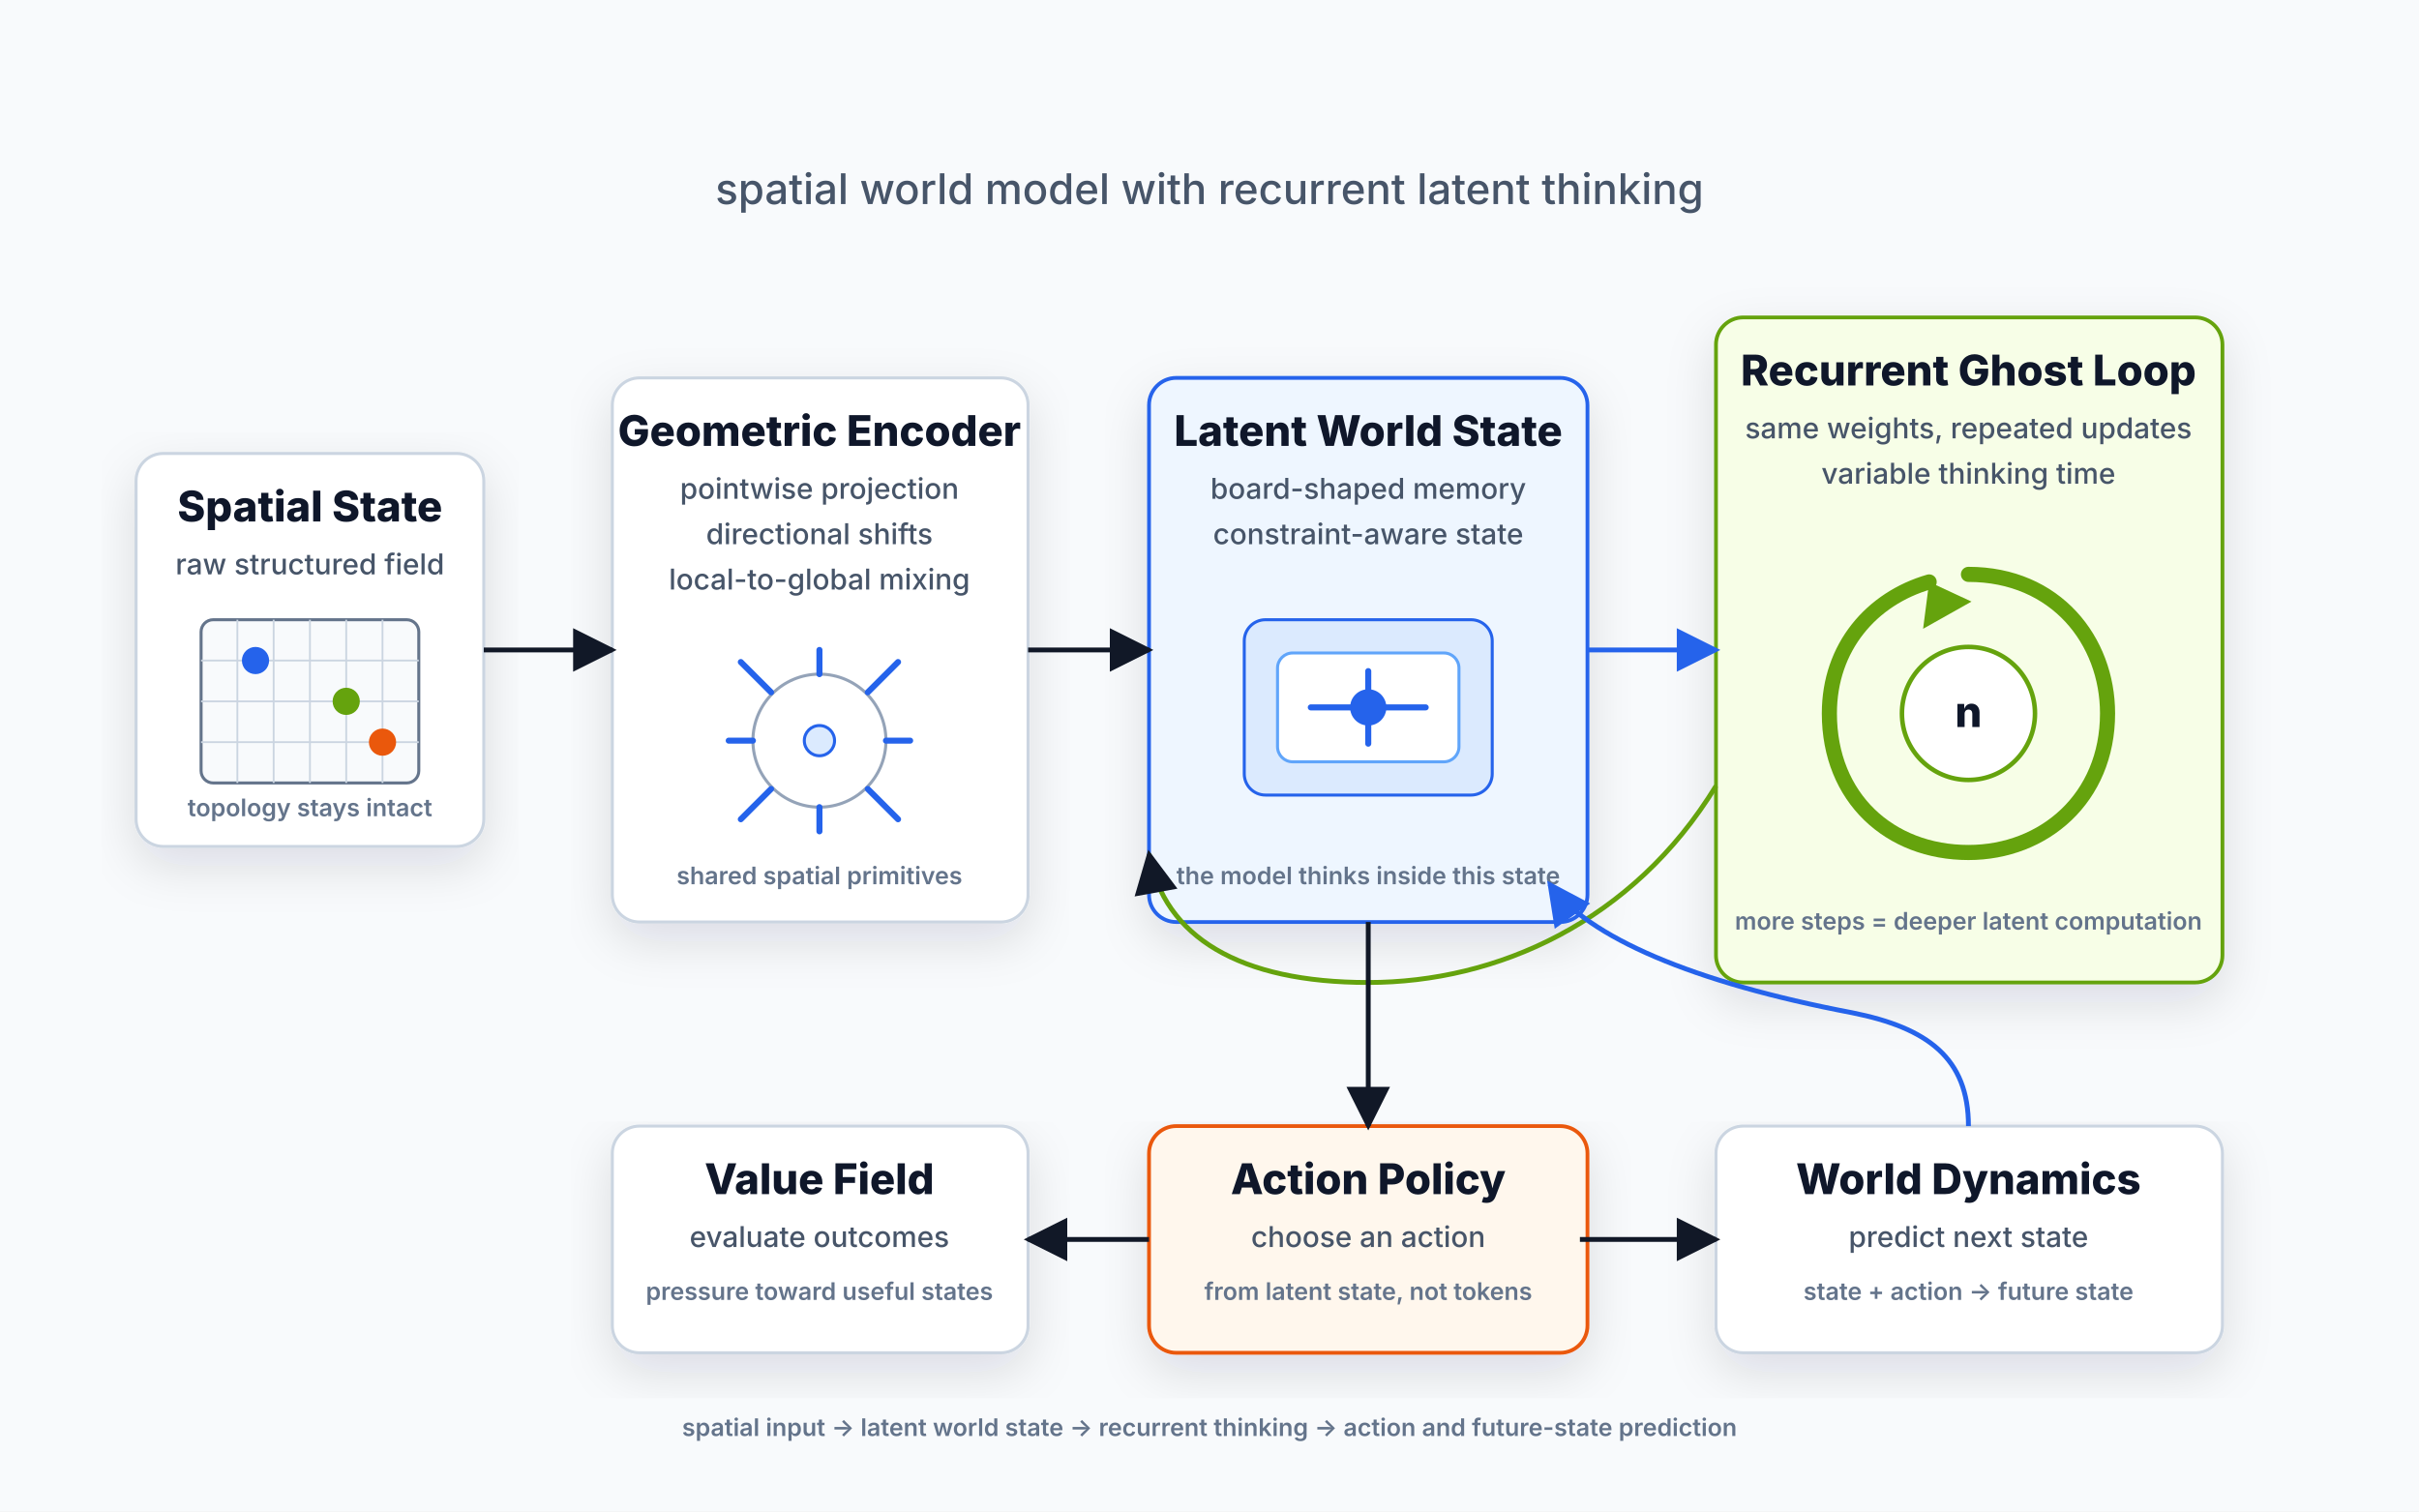
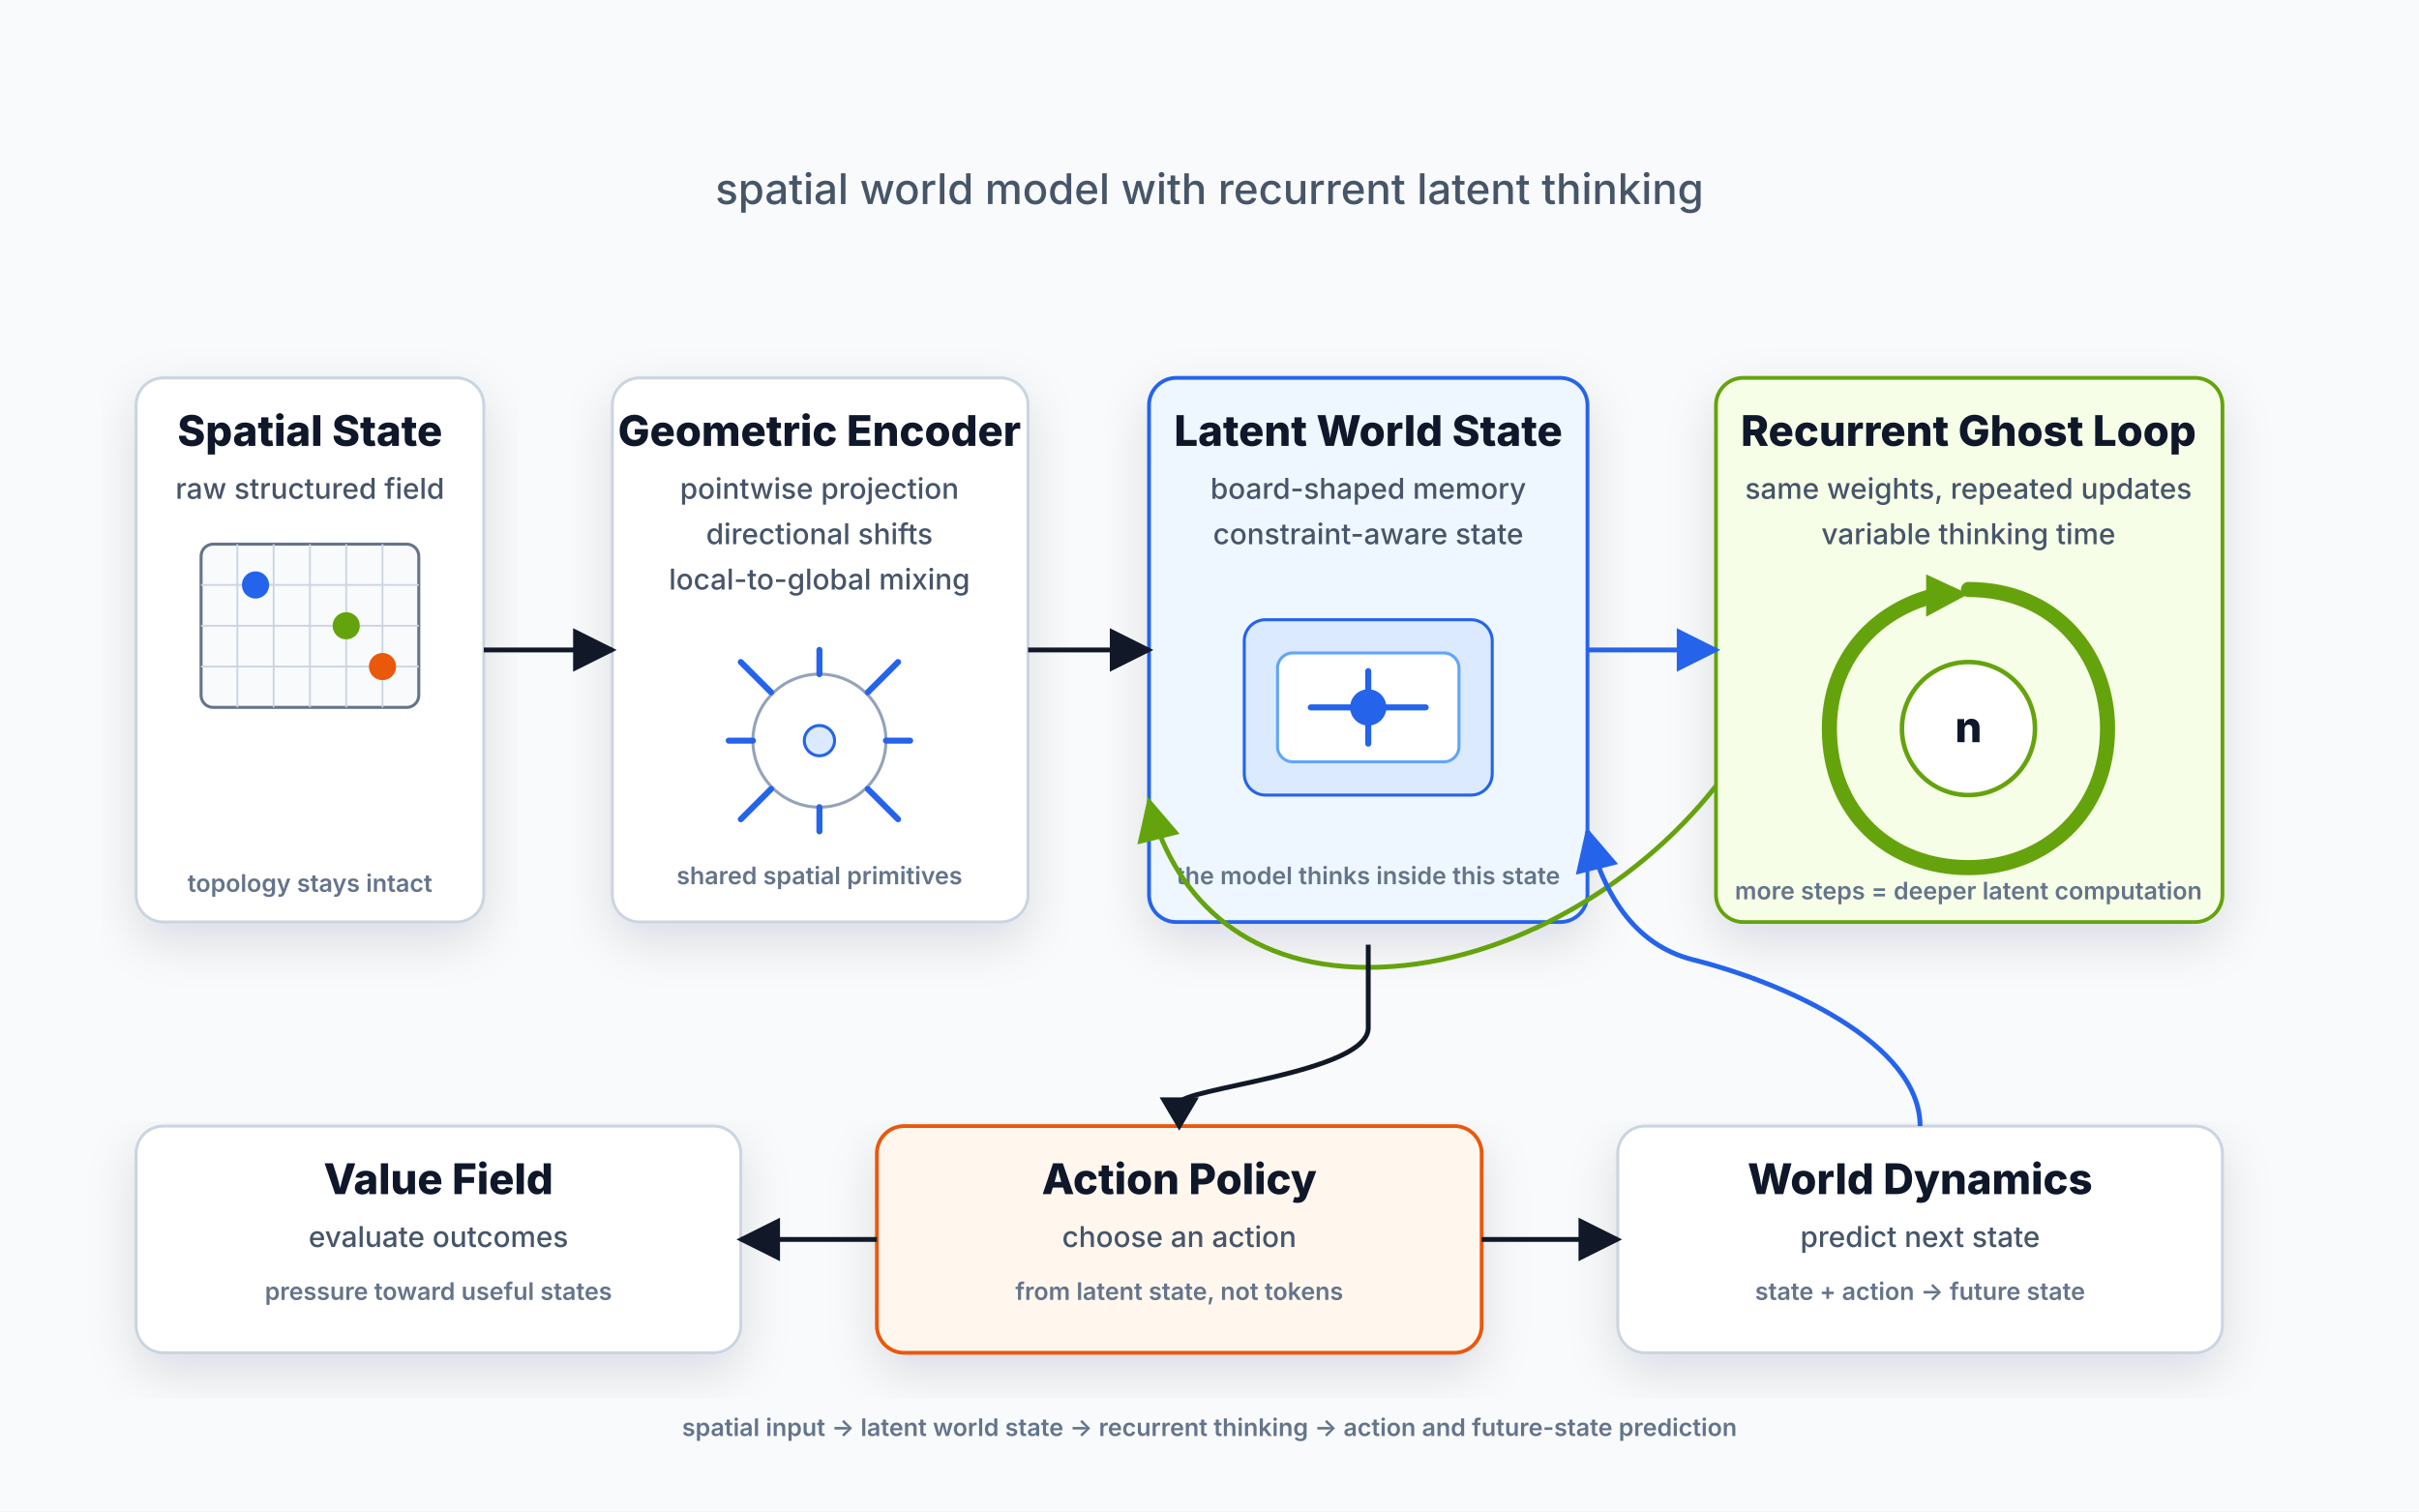
<svg xmlns="http://www.w3.org/2000/svg" width="1600" height="1000" viewBox="0 0 1600 1000" role="img" aria-labelledby="title desc">
  <defs>
    <marker id="arrow" viewBox="0 0 10 10" refX="9" refY="5" markerWidth="9" markerHeight="9" orient="auto-start-reverse">
      <path d="M 0 0 L 10 5 L 0 10 z" fill="#111827" />
    </marker>
    <marker id="arrow-accent" viewBox="0 0 10 10" refX="9" refY="5" markerWidth="9" markerHeight="9" orient="auto-start-reverse">
      <path d="M 0 0 L 10 5 L 0 10 z" fill="#2563eb" />
+     </marker>
+     <marker id="arrow-loop" viewBox="0 0 10 10" refX="9" refY="5" markerWidth="9" markerHeight="9" orient="auto-start-reverse">
+       <path d="M 0 0 L 10 5 L 0 10 z" fill="#65a30d" />
    </marker>
    <filter id="soft-shadow" x="-10%" y="-10%" width="120%" height="130%">
      <feDropShadow dx="0" dy="12" stdDeviation="16" flood-color="#0f172a" flood-opacity="0.12" />
    </filter>
    <style>
      .bg { fill: #f8fafc; }
      .panel { fill: #ffffff; stroke: #cbd5e1; stroke-width: 2; filter: url(#soft-shadow); }
      .panel-strong { fill: #eef6ff; stroke: #2563eb; stroke-width: 2.5; filter: url(#soft-shadow); }
      .panel-loop { fill: #f7fee7; stroke: #65a30d; stroke-width: 2.5; filter: url(#soft-shadow); }
      .panel-output { fill: #fff7ed; stroke: #ea580c; stroke-width: 2.5; filter: url(#soft-shadow); }
      .title { font-family: Inter, ui-sans-serif, system-ui, -apple-system, BlinkMacSystemFont, "Segoe UI", sans-serif; font-size: 76px; font-weight: 800; fill: #020617; letter-spacing: 0; }
      .subtitle { font-family: Inter, ui-sans-serif, system-ui, -apple-system, BlinkMacSystemFont, "Segoe UI", sans-serif; font-size: 28px; font-weight: 500; fill: #475569; letter-spacing: 0; }
      .label { font-family: Inter, ui-sans-serif, system-ui, -apple-system, BlinkMacSystemFont, "Segoe UI", sans-serif; font-size: 28px; font-weight: 760; fill: #0f172a; letter-spacing: 0; }
      .small { font-family: Inter, ui-sans-serif, system-ui, -apple-system, BlinkMacSystemFont, "Segoe UI", sans-serif; font-size: 19px; font-weight: 500; fill: #475569; letter-spacing: 0; }
      .tiny { font-family: Inter, ui-sans-serif, system-ui, -apple-system, BlinkMacSystemFont, "Segoe UI", sans-serif; font-size: 16px; font-weight: 560; fill: #64748b; letter-spacing: 0; }
      .line { fill: none; stroke: #111827; stroke-width: 3.2; marker-end: url(#arrow); }
      .accent-line { fill: none; stroke: #2563eb; stroke-width: 3.2; marker-end: url(#arrow-accent); }
-       .loop-line { fill: none; stroke: #65a30d; stroke-width: 3.2; marker-end: url(#arrow); }
+       .loop-line { fill: none; stroke: #65a30d; stroke-width: 3.2; marker-end: url(#arrow-loop); }
      .grid-line { stroke: #cbd5e1; stroke-width: 1.2; }
      .node { fill: #ffffff; stroke: #94a3b8; stroke-width: 2; }
      .node-accent { fill: #dbeafe; stroke: #2563eb; stroke-width: 2; }
      .node-loop { fill: #ecfccb; stroke: #65a30d; stroke-width: 2; }
    </style>
  </defs>
  <rect class="bg" x="0" y="0" width="1600" height="1000" />
  <text class="subtitle" x="800" y="135" text-anchor="middle">spatial world model with recurrent latent thinking</text>
-   <rect class="panel" x="90" y="300" width="230" height="260" rx="18" />
-   <text class="label" x="205" y="345" text-anchor="middle">Spatial State</text>
-   <text class="small" x="205" y="380" text-anchor="middle">raw structured field</text>
-   <g transform="translate(133,410)">
+   <rect class="panel" x="90" y="250" width="230" height="360" rx="18" />
+   <text class="label" x="205" y="295" text-anchor="middle">Spatial State</text>
+   <text class="small" x="205" y="330" text-anchor="middle">raw structured field</text>
+   <g transform="translate(133,360)">
    <rect x="0" y="0" width="144" height="108" rx="8" fill="#f8fafc" stroke="#64748b" stroke-width="2" />
    <path class="grid-line" d="M24 0 V108 M48 0 V108 M72 0 V108 M96 0 V108 M120 0 V108" />
    <path class="grid-line" d="M0 27 H144 M0 54 H144 M0 81 H144" />
    <circle cx="36" cy="27" r="9" fill="#2563eb" />
    <circle cx="96" cy="54" r="9" fill="#65a30d" />
    <circle cx="120" cy="81" r="9" fill="#ea580c" />
  </g>
-   <text class="tiny" x="205" y="540" text-anchor="middle">topology stays intact</text>
+   <text class="tiny" x="205" y="590" text-anchor="middle">topology stays intact</text>
  <rect class="panel" x="405" y="250" width="275" height="360" rx="18" />
  <text class="label" x="542" y="295" text-anchor="middle">Geometric Encoder</text>
  <text class="small" x="542" y="330" text-anchor="middle">pointwise projection</text>
  <text class="small" x="542" y="360" text-anchor="middle">directional shifts</text>
  <text class="small" x="542" y="390" text-anchor="middle">local-to-global mixing</text>
  <g transform="translate(482,430)">
    <circle class="node" cx="60" cy="60" r="44" />
    <circle class="node-accent" cx="60" cy="60" r="10" />
    <path d="M60 16 V0 M60 104 V120 M16 60 H0 M104 60 H120 M28 28 L8 8 M92 28 L112 8 M28 92 L8 112 M92 92 L112 112" stroke="#2563eb" stroke-width="4" stroke-linecap="round" />
  </g>
  <text class="tiny" x="542" y="585" text-anchor="middle">shared spatial primitives</text>
  <rect class="panel-strong" x="760" y="250" width="290" height="360" rx="18" />
  <text class="label" x="905" y="295" text-anchor="middle">Latent World State</text>
  <text class="small" x="905" y="330" text-anchor="middle">board-shaped memory</text>
  <text class="small" x="905" y="360" text-anchor="middle">constraint-aware state</text>
  <g transform="translate(823,410)">
    <rect x="0" y="0" width="164" height="116" rx="14" fill="#dbeafe" stroke="#2563eb" stroke-width="2" />
    <rect x="22" y="22" width="120" height="72" rx="10" fill="#ffffff" stroke="#60a5fa" stroke-width="2" />
    <path d="M44 58 H120 M82 34 V82" stroke="#2563eb" stroke-width="4" stroke-linecap="round" />
    <circle cx="82" cy="58" r="12" fill="#2563eb" />
  </g>
  <text class="tiny" x="905" y="585" text-anchor="middle">the model thinks inside this state</text>
-   <rect class="panel-loop" x="1135" y="210" width="335" height="440" rx="18" />
-   <text class="label" x="1302" y="255" text-anchor="middle">Recurrent Ghost Loop</text>
-   <text class="small" x="1302" y="290" text-anchor="middle">same weights, repeated updates</text>
-   <text class="small" x="1302" y="320" text-anchor="middle">variable thinking time</text>
-   <g transform="translate(1210,380)">
+   <rect class="panel-loop" x="1135" y="250" width="335" height="360" rx="18" />
+   <text class="label" x="1302" y="295" text-anchor="middle">Recurrent Ghost Loop</text>
+   <text class="small" x="1302" y="330" text-anchor="middle">same weights, repeated updates</text>
+   <text class="small" x="1302" y="360" text-anchor="middle">variable thinking time</text>
+   <g transform="translate(1210,390)">
    <path d="M92 0 C150 0 184 44 184 92 C184 148 142 184 92 184 C40 184 0 148 0 92 C0 48 28 16 66 5" fill="none" stroke="#65a30d" stroke-width="10" stroke-linecap="round" />
-     <path d="M66 5 L62 36 L94 18 Z" fill="#65a30d" />
+     <path d="M92 3 L64 -10 L64 18 Z" fill="#65a30d" />
    <circle cx="92" cy="92" r="44" fill="#ffffff" stroke="#65a30d" stroke-width="3" />
    <text class="label" x="92" y="101" text-anchor="middle" font-size="26">n</text>
  </g>
-   <text class="tiny" x="1302" y="615" text-anchor="middle">more steps = deeper latent computation</text>
-   <rect class="panel-output" x="760" y="745" width="290" height="150" rx="18" />
-   <text class="label" x="905" y="790" text-anchor="middle">Action Policy</text>
-   <text class="small" x="905" y="825" text-anchor="middle">choose an action</text>
-   <text class="tiny" x="905" y="860" text-anchor="middle">from latent state, not tokens</text>
-   <rect class="panel" x="1135" y="745" width="335" height="150" rx="18" />
-   <text class="label" x="1302" y="790" text-anchor="middle">World Dynamics</text>
-   <text class="small" x="1302" y="825" text-anchor="middle">predict next state</text>
-   <text class="tiny" x="1302" y="860" text-anchor="middle">state + action -&gt; future state</text>
-   <rect class="panel" x="405" y="745" width="275" height="150" rx="18" />
-   <text class="label" x="542" y="790" text-anchor="middle">Value Field</text>
-   <text class="small" x="542" y="825" text-anchor="middle">evaluate outcomes</text>
-   <text class="tiny" x="542" y="860" text-anchor="middle">pressure toward useful states</text>
+   <text class="tiny" x="1302" y="595" text-anchor="middle">more steps = deeper latent computation</text>
+   <rect class="panel-output" x="580" y="745" width="400" height="150" rx="18" />
+   <text class="label" x="780" y="790" text-anchor="middle">Action Policy</text>
+   <text class="small" x="780" y="825" text-anchor="middle">choose an action</text>
+   <text class="tiny" x="780" y="860" text-anchor="middle">from latent state, not tokens</text>
+   <rect class="panel" x="1070" y="745" width="400" height="150" rx="18" />
+   <text class="label" x="1270" y="790" text-anchor="middle">World Dynamics</text>
+   <text class="small" x="1270" y="825" text-anchor="middle">predict next state</text>
+   <text class="tiny" x="1270" y="860" text-anchor="middle">state + action -&gt; future state</text>
+   <rect class="panel" x="90" y="745" width="400" height="150" rx="18" />
+   <text class="label" x="290" y="790" text-anchor="middle">Value Field</text>
+   <text class="small" x="290" y="825" text-anchor="middle">evaluate outcomes</text>
+   <text class="tiny" x="290" y="860" text-anchor="middle">pressure toward useful states</text>
  <path class="line" d="M320 430 H405" />
  <path class="line" d="M680 430 H760" />
  <path class="accent-line" d="M1050 430 H1135" />
-   <path class="loop-line" d="M1135 520 C1080 610 990 650 905 650 C820 650 770 620 760 565" />
-   <path class="line" d="M905 610 V745" />
-   <path class="line" d="M1045 820 H1135" />
-   <path class="line" d="M760 820 H680" />
-   <path class="accent-line" d="M1302 745 C1302 700 1275 680 1225 670 C1120 650 1050 620 1025 585" />
+   <path class="loop-line" d="M1135 520 C1080 590 990 640 905 640 C820 640 775 590 760 530" />
+   <path d="M905 625 L905 680 C905 710 780 720 780 730" fill="none" stroke="#111827" stroke-width="3.2" />
+   <path d="M780 748 L767 726 L793 726 Z" fill="#111827" />
+   <path class="line" d="M980 820 H1070" />
+   <path class="line" d="M580 820 H490" />
+   <path class="accent-line" d="M1270 745 C1270 690 1180 650 1120 635 C1080 625 1060 590 1050 550" />
  <text class="tiny" x="800" y="950" text-anchor="middle">spatial input -&gt; latent world state -&gt; recurrent thinking -&gt; action and future-state prediction</text>
</svg>
